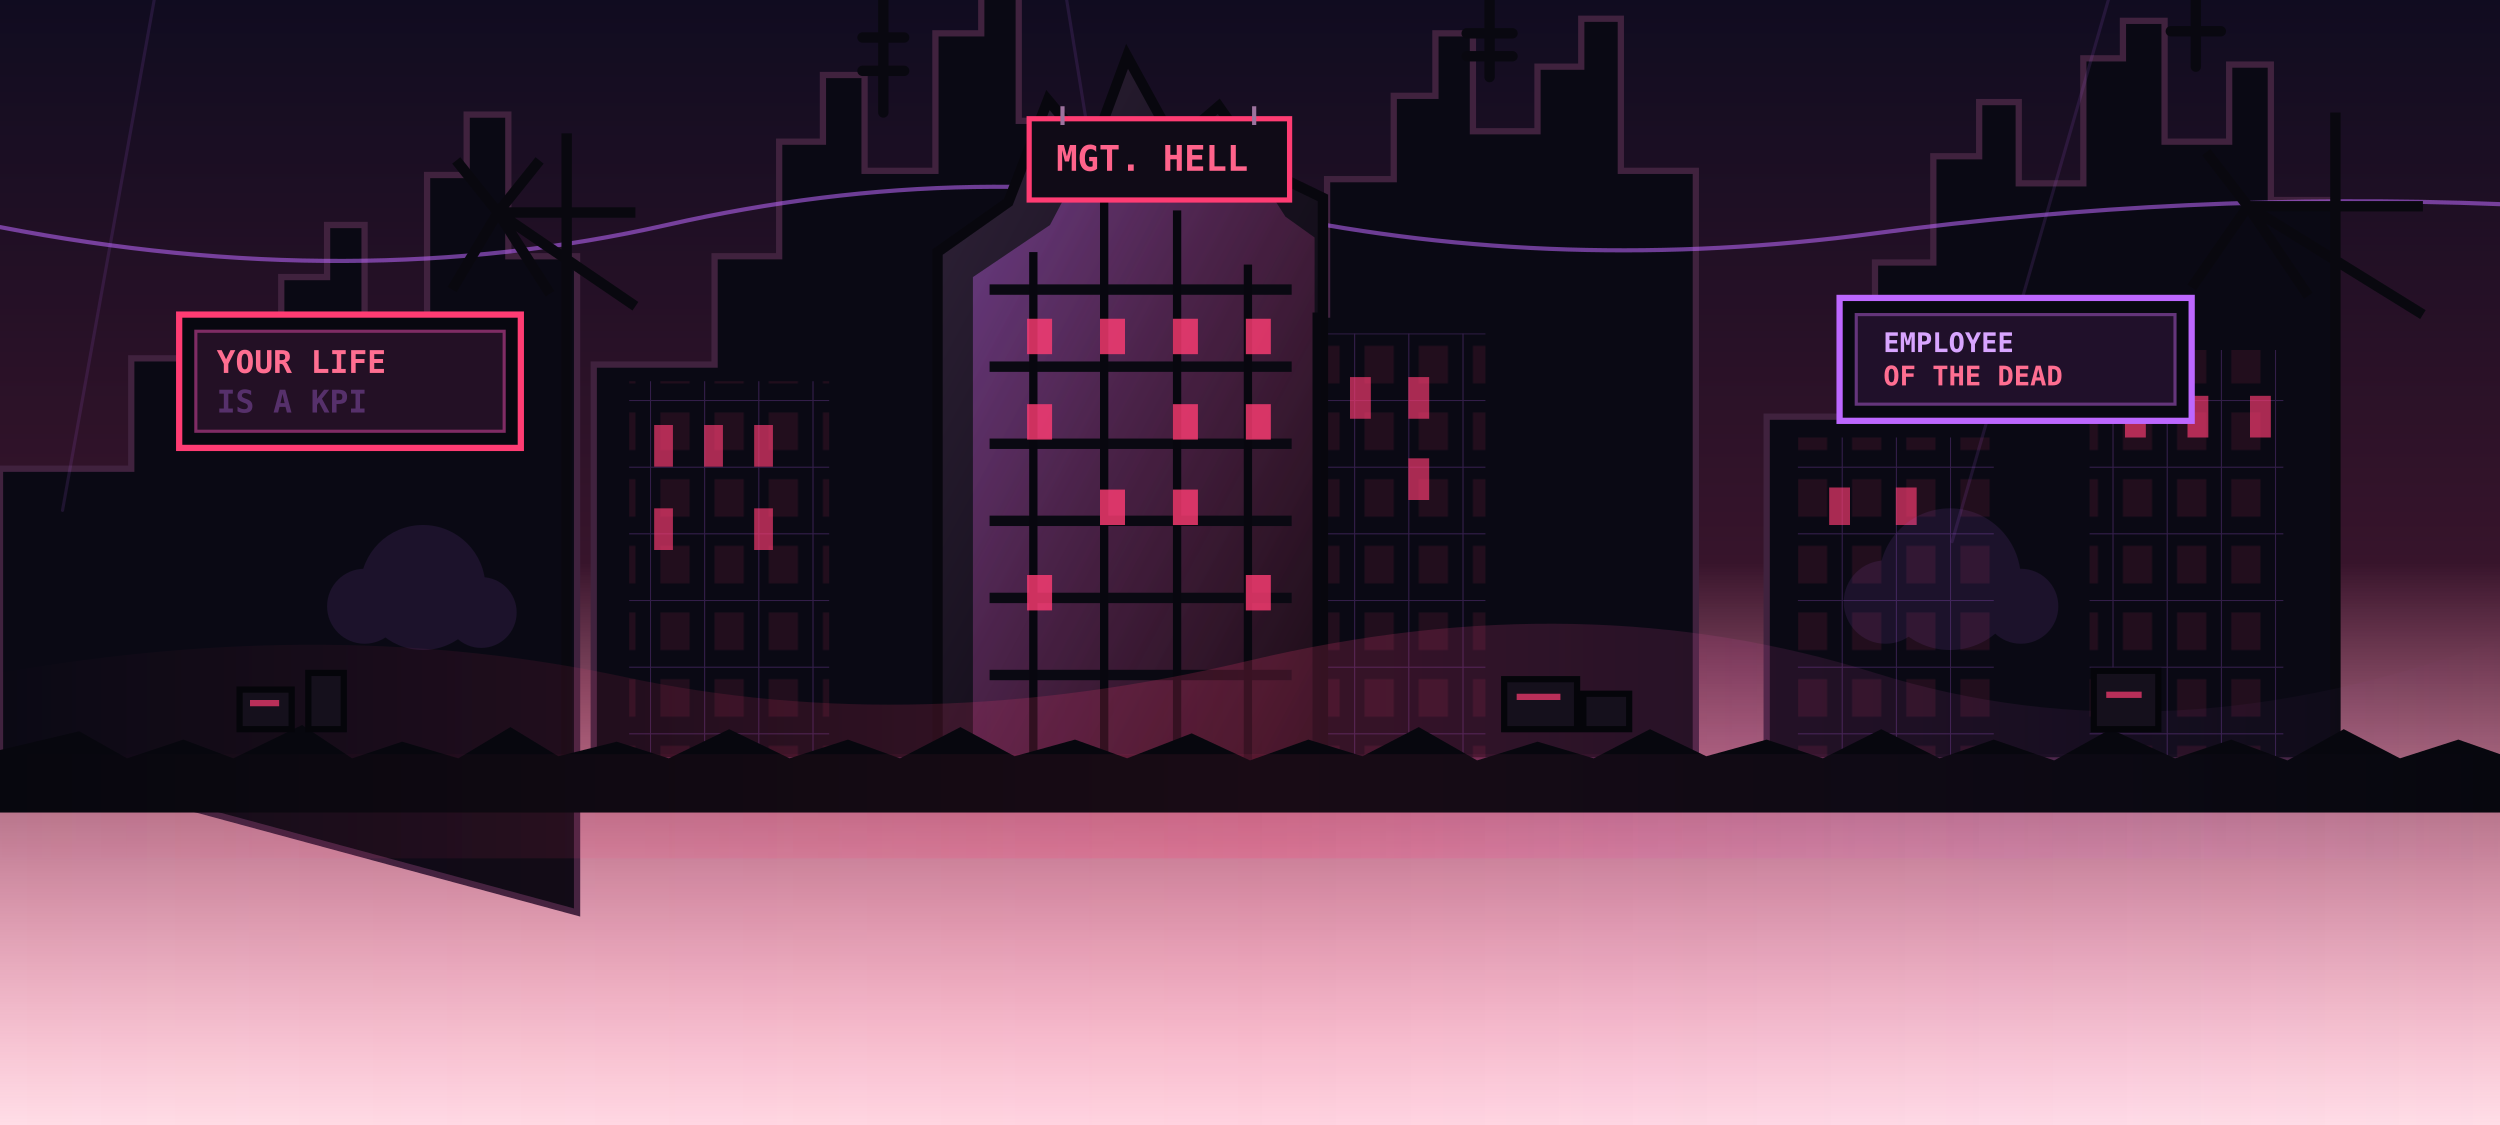
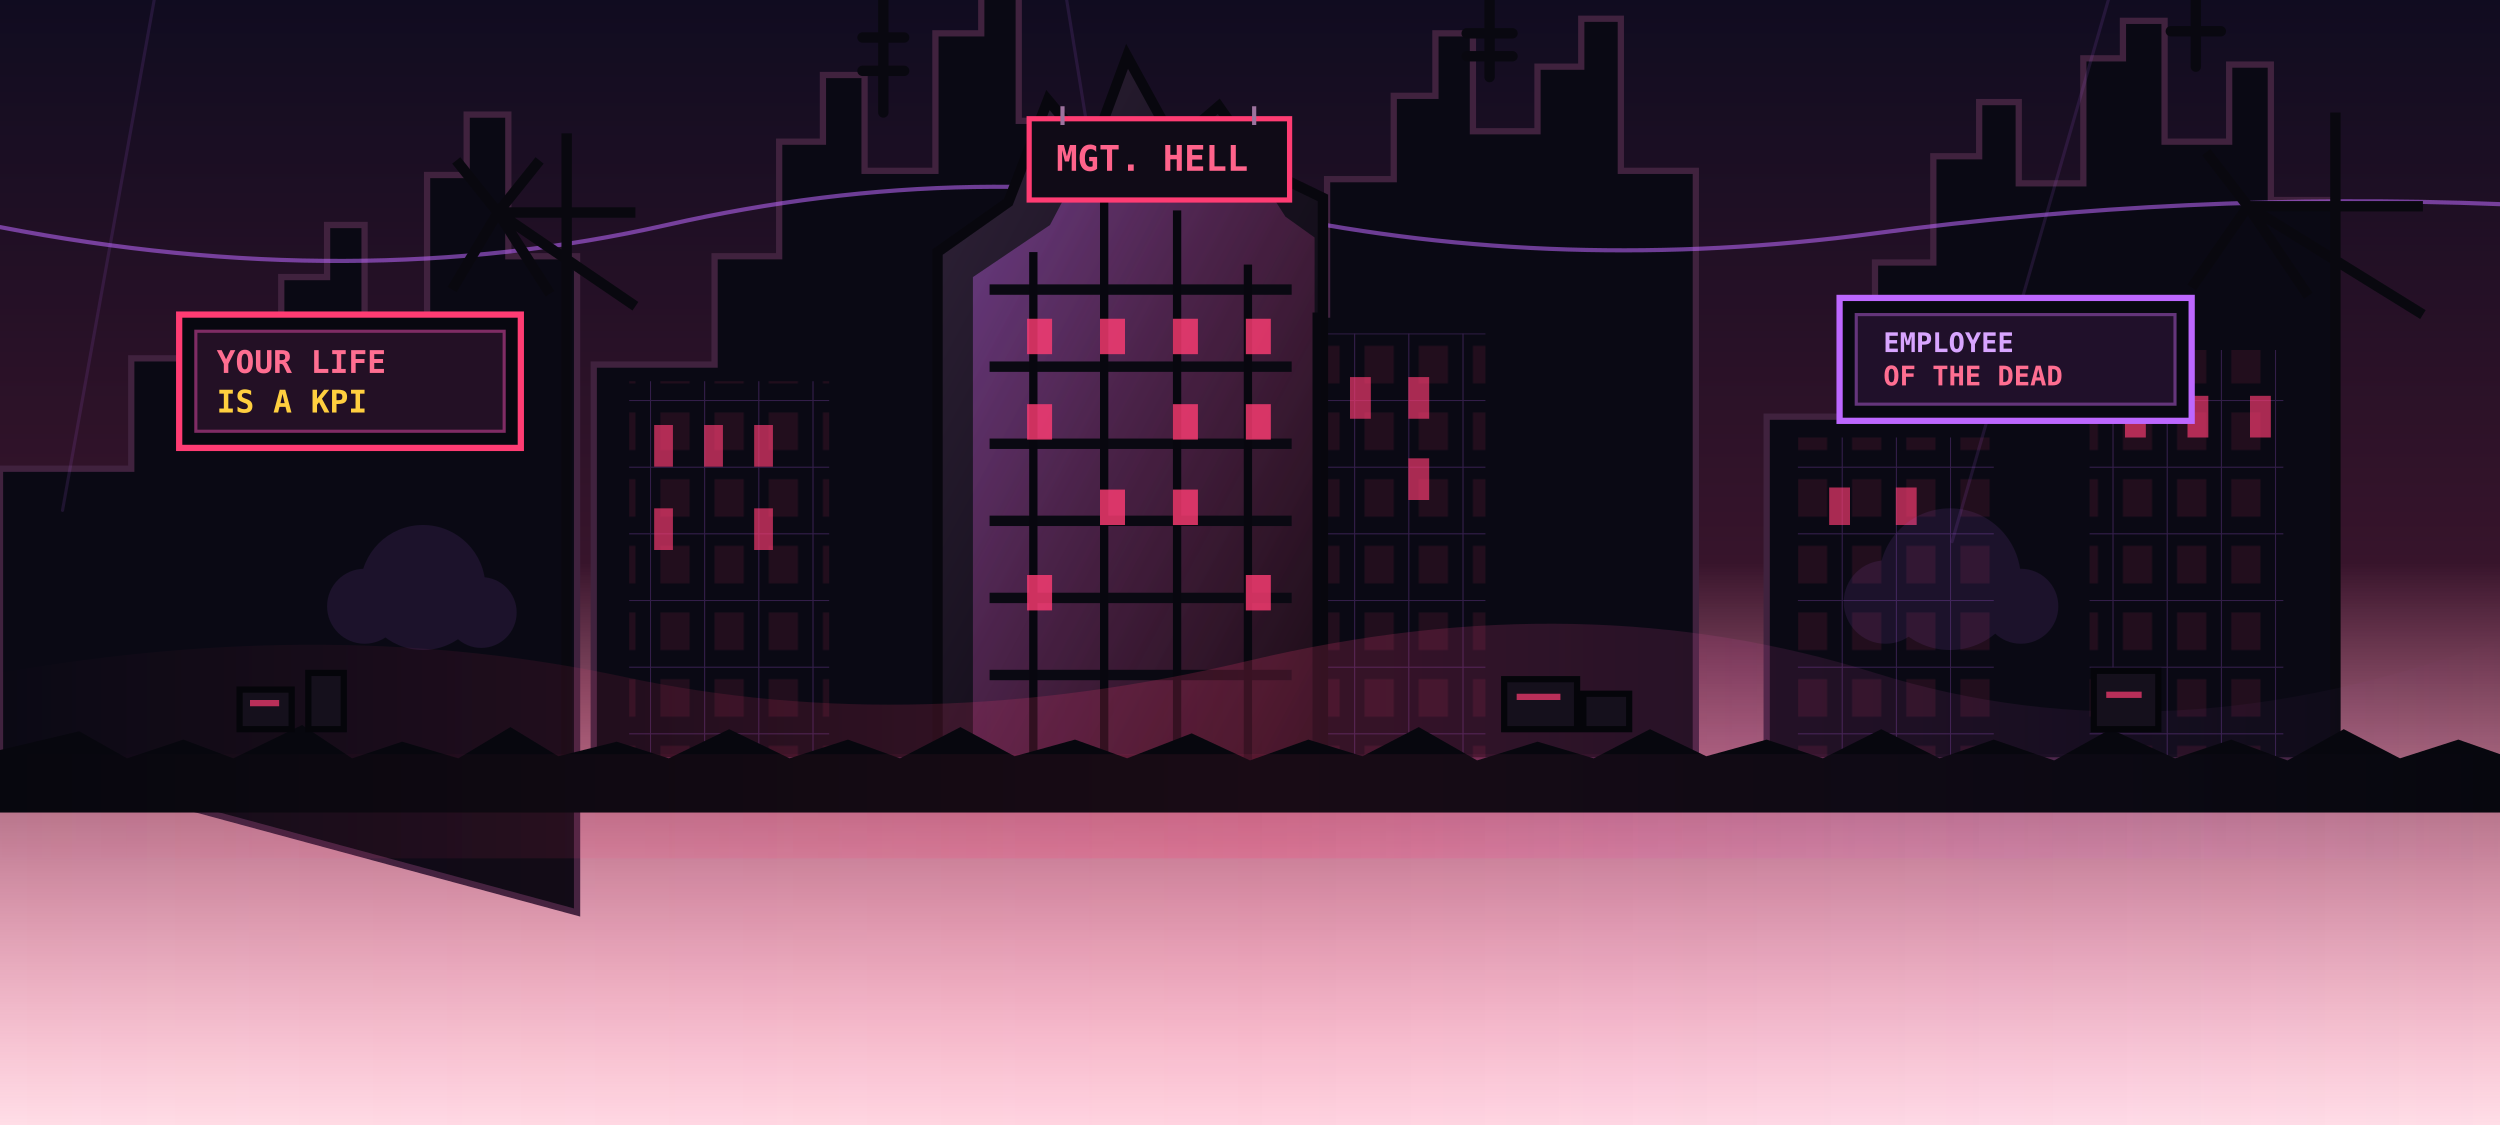
<svg xmlns="http://www.w3.org/2000/svg" viewBox="0 0 1200 540">
  <defs>
    <linearGradient id="sky" x1="0" y1="0" x2="0" y2="1">
      <stop stop-color="#100c20" />
      <stop offset=".5" stop-color="#37142b" />
      <stop offset="1" stop-color="#ff3c73" stop-opacity=".17" />
    </linearGradient>
    <linearGradient id="glass" x1="0" y1="0" x2="1" y2="1">
      <stop stop-color="#bd67ff" stop-opacity=".6" />
      <stop offset="1" stop-color="#ff3c73" stop-opacity=".08" />
    </linearGradient>
    <linearGradient id="steel" x1="0" y1="0" x2="1" y2="1">
      <stop stop-color="#32243b" />
      <stop offset=".5" stop-color="#18111f" />
      <stop offset="1" stop-color="#090910" />
    </linearGradient>
    <linearGradient id="haze" x1="0" y1="0" x2="1" y2="0">
      <stop stop-color="#ff3c73" stop-opacity="0" />
      <stop offset=".5" stop-color="#ff3c73" stop-opacity=".2" />
      <stop offset="1" stop-color="#bd67ff" stop-opacity="0" />
    </linearGradient>
    <pattern id="grid" width="26" height="32" patternUnits="userSpaceOnUse">
      <path d="M0 0h26M0 0v32" stroke="#bd67ff" stroke-width="1" opacity=".23" />
      <rect x="5" y="6" width="14" height="18" fill="#ff3c73" opacity=".1" />
    </pattern>
  </defs>
  <rect width="1200" height="540" fill="url(#sky)" />
  <g fill="#0a0914" stroke="#40223e" stroke-width="3">
    <path d="M0 363V225h63v-53h33v36h39v-75h22v-25h18v46h30v-70h19v-29h20v68h33v315z" />
    <path d="M285 365V175h58v-52h31v-55h21v-32h20v46h34v-66h22v-18h18v60h34v307z" />
    <path d="M590 365V151h47v-65h32v-40h20v-30h18v47h31v-31h21v-23h19v73h36v283z" />
    <path d="M848 365V200h52v-74h28v-51h22v-26h19v39h31v-60h19v-18h20v58h31v-37h20v65h31v269z" />
  </g>
  <path d="M302 183h96v181h-96zM608 160h105v205H608zM863 210h94v154h-94zM1003 168h93v196h-93z" fill="url(#grid)" />
  <g fill="#ff3c73" opacity=".65">
    <path d="M314 204h9v20h-9zM338 204h9v20h-9zM362 204h9v20h-9zM314 244h9v20h-9zM362 244h9v20h-9zM620 181h10v20h-10zM648 181h10v20h-10zM676 181h10v20h-10zM620 220h10v20h-10zM676 220h10v20h-10zM878 234h10v18h-10zM910 234h10v18h-10zM1020 190h10v20h-10zM1050 190h10v20h-10zM1080 190h10v20h-10z" />
  </g>
  <g fill="none" stroke-linecap="round">
    <path d="M424 0v54m-10-36h20m-20 16h20M715 0v37m-11-21h22m-22 11h22M1054 0v32m-12-17h24" stroke="#090810" stroke-width="5" />
    <path d="M0 109Q170 142 320 108T610 103T900 112T1200 98" stroke="#bd67ff" stroke-width="2" opacity=".55" />
    <path d="M74 0 30 245m482-245 42 260m458-260-75 260" stroke="#bd67ff" stroke-width="1.5" opacity=".12" />
  </g>
  <path d="M450 365V121l34-24 19-49 21 25 17-46 23 42 21-18 21 30 29 14v270z" fill="url(#steel)" stroke="#08070e" stroke-width="5" />
  <path d="M467 365V133l37-25 20-38 17 27 20-39 20 35 20-14 16 25 14 10v251z" fill="url(#glass)" opacity=".7" />
  <path d="M475 139h145m-145 37h145m-145 37h145m-145 37h145m-145 37h145m-145 37h145" stroke="#0a0912" stroke-width="5" />
  <path d="M496 121v244m34-274v274m35-264v264m34-238v238m33-215v215" stroke="#08070f" stroke-width="4" />
  <path d="M493 153h12v17h-12zM528 153h12v17h-12zM563 153h12v17h-12zM598 153h12v17h-12zM493 194h12v17h-12zM563 194h12v17h-12zM598 194h12v17h-12zM528 235h12v17h-12zM563 235h12v17h-12zM493 276h12v17h-12zM598 276h12v17h-12z" fill="#ff3c73" opacity=".8" />
  <path d="M86 151h164v64H86z" fill="#080810" stroke="#ff3c73" stroke-width="3" />
  <path d="M94 159h148v48H94z" fill="#231025" stroke="#7f2c64" stroke-width="1.5" />
  <text x="104" y="179" fill="#ff6e91" font-family="monospace" font-size="15" font-weight="900">YOUR LIFE</text>
-   <text x="104" y="198" fill="#56306b" font-family="monospace" font-size="15" font-weight="900">IS A KPI</text>
+   <text x="104" y="198" fill="#ffcf3f" font-family="monospace" font-size="15" font-weight="900">IS A KPI</text>
  <path d="M883 143h169v59H883z" fill="#080810" stroke="#bd67ff" stroke-width="3" />
  <path d="M891 151h153v43H891z" fill="#20102a" stroke="#64357b" stroke-width="1.5" />
  <text x="904" y="169" fill="#d8a5ff" font-family="monospace" font-size="13" font-weight="900">EMPLOYEE</text>
  <text x="904" y="185" fill="#ff6e91" font-family="monospace" font-size="13" font-weight="900">OF THE DEAD</text>
  <path d="M494 57h125v39H494z" fill="#100b17" stroke="#ff3c73" stroke-width="2.5" />
  <text x="507" y="82" fill="#ff638b" font-family="monospace" font-size="17" font-weight="900">MGT. HELL</text>
  <path d="M510 60v-9m92 9v-9" stroke="#9d729e" stroke-width="2" />
  <g fill="none" stroke="#09080f" stroke-width="5" stroke-linejoin="round">
    <path d="M272 64v301m-33-263h66m-66 0 66 45m-66-45-22 37m22-37 25 39m-25-39 24 0m-24 0-20-25m20 25 20-25" />
    <path d="M1121 54v311m-42-266h84m-84 0 84 52m-84-52-27 39m27-39 29 43m-29-43 26 0m-26 0-20-26" />
  </g>
  <path d="M0 323Q160 295 300 325T600 317T900 323T1200 307V412H0Z" fill="url(#haze)" />
  <g fill="#bd67ff" opacity=".1">
    <circle cx="175" cy="291" r="18" />
    <circle cx="203" cy="282" r="30" />
    <circle cx="231" cy="294" r="17" />
    <circle cx="905" cy="289" r="20" />
    <circle cx="936" cy="278" r="34" />
    <circle cx="970" cy="291" r="18" />
  </g>
  <path d="M0 360 38 351 61 364 88 355 112 364 145 348 169 364 193 356 220 364 245 349 268 363 296 356 321 364 350 350 379 364 407 355 432 364 461 349 487 363 516 355 541 364 572 352 600 365 628 355 654 363 681 349 709 365 738 356 765 364 792 350 819 363 848 355 875 364 903 350 931 364 957 355 986 365 1013 350 1044 364 1071 355 1098 365 1125 350 1152 364 1180 355 1200 362V390H0Z" fill="#07070e" />
  <g fill="#15101c" stroke="#05050a" stroke-width="3">
    <path d="M115 350v-19h25v19zM148 350v-27h17v27zM722 350v-24h35v24zM760 350v-17h22v17zM1005 350v-28h31v28z" />
  </g>
  <g fill="#ff3c73" opacity=".7">
    <path d="m120 336 14 0v3h-14zM728 333h21v3h-21zM1011 332h17v3h-17z" />
  </g>
  <rect y="362" width="1200" height="178" fill="url(#haze)" opacity=".35" />
</svg>
